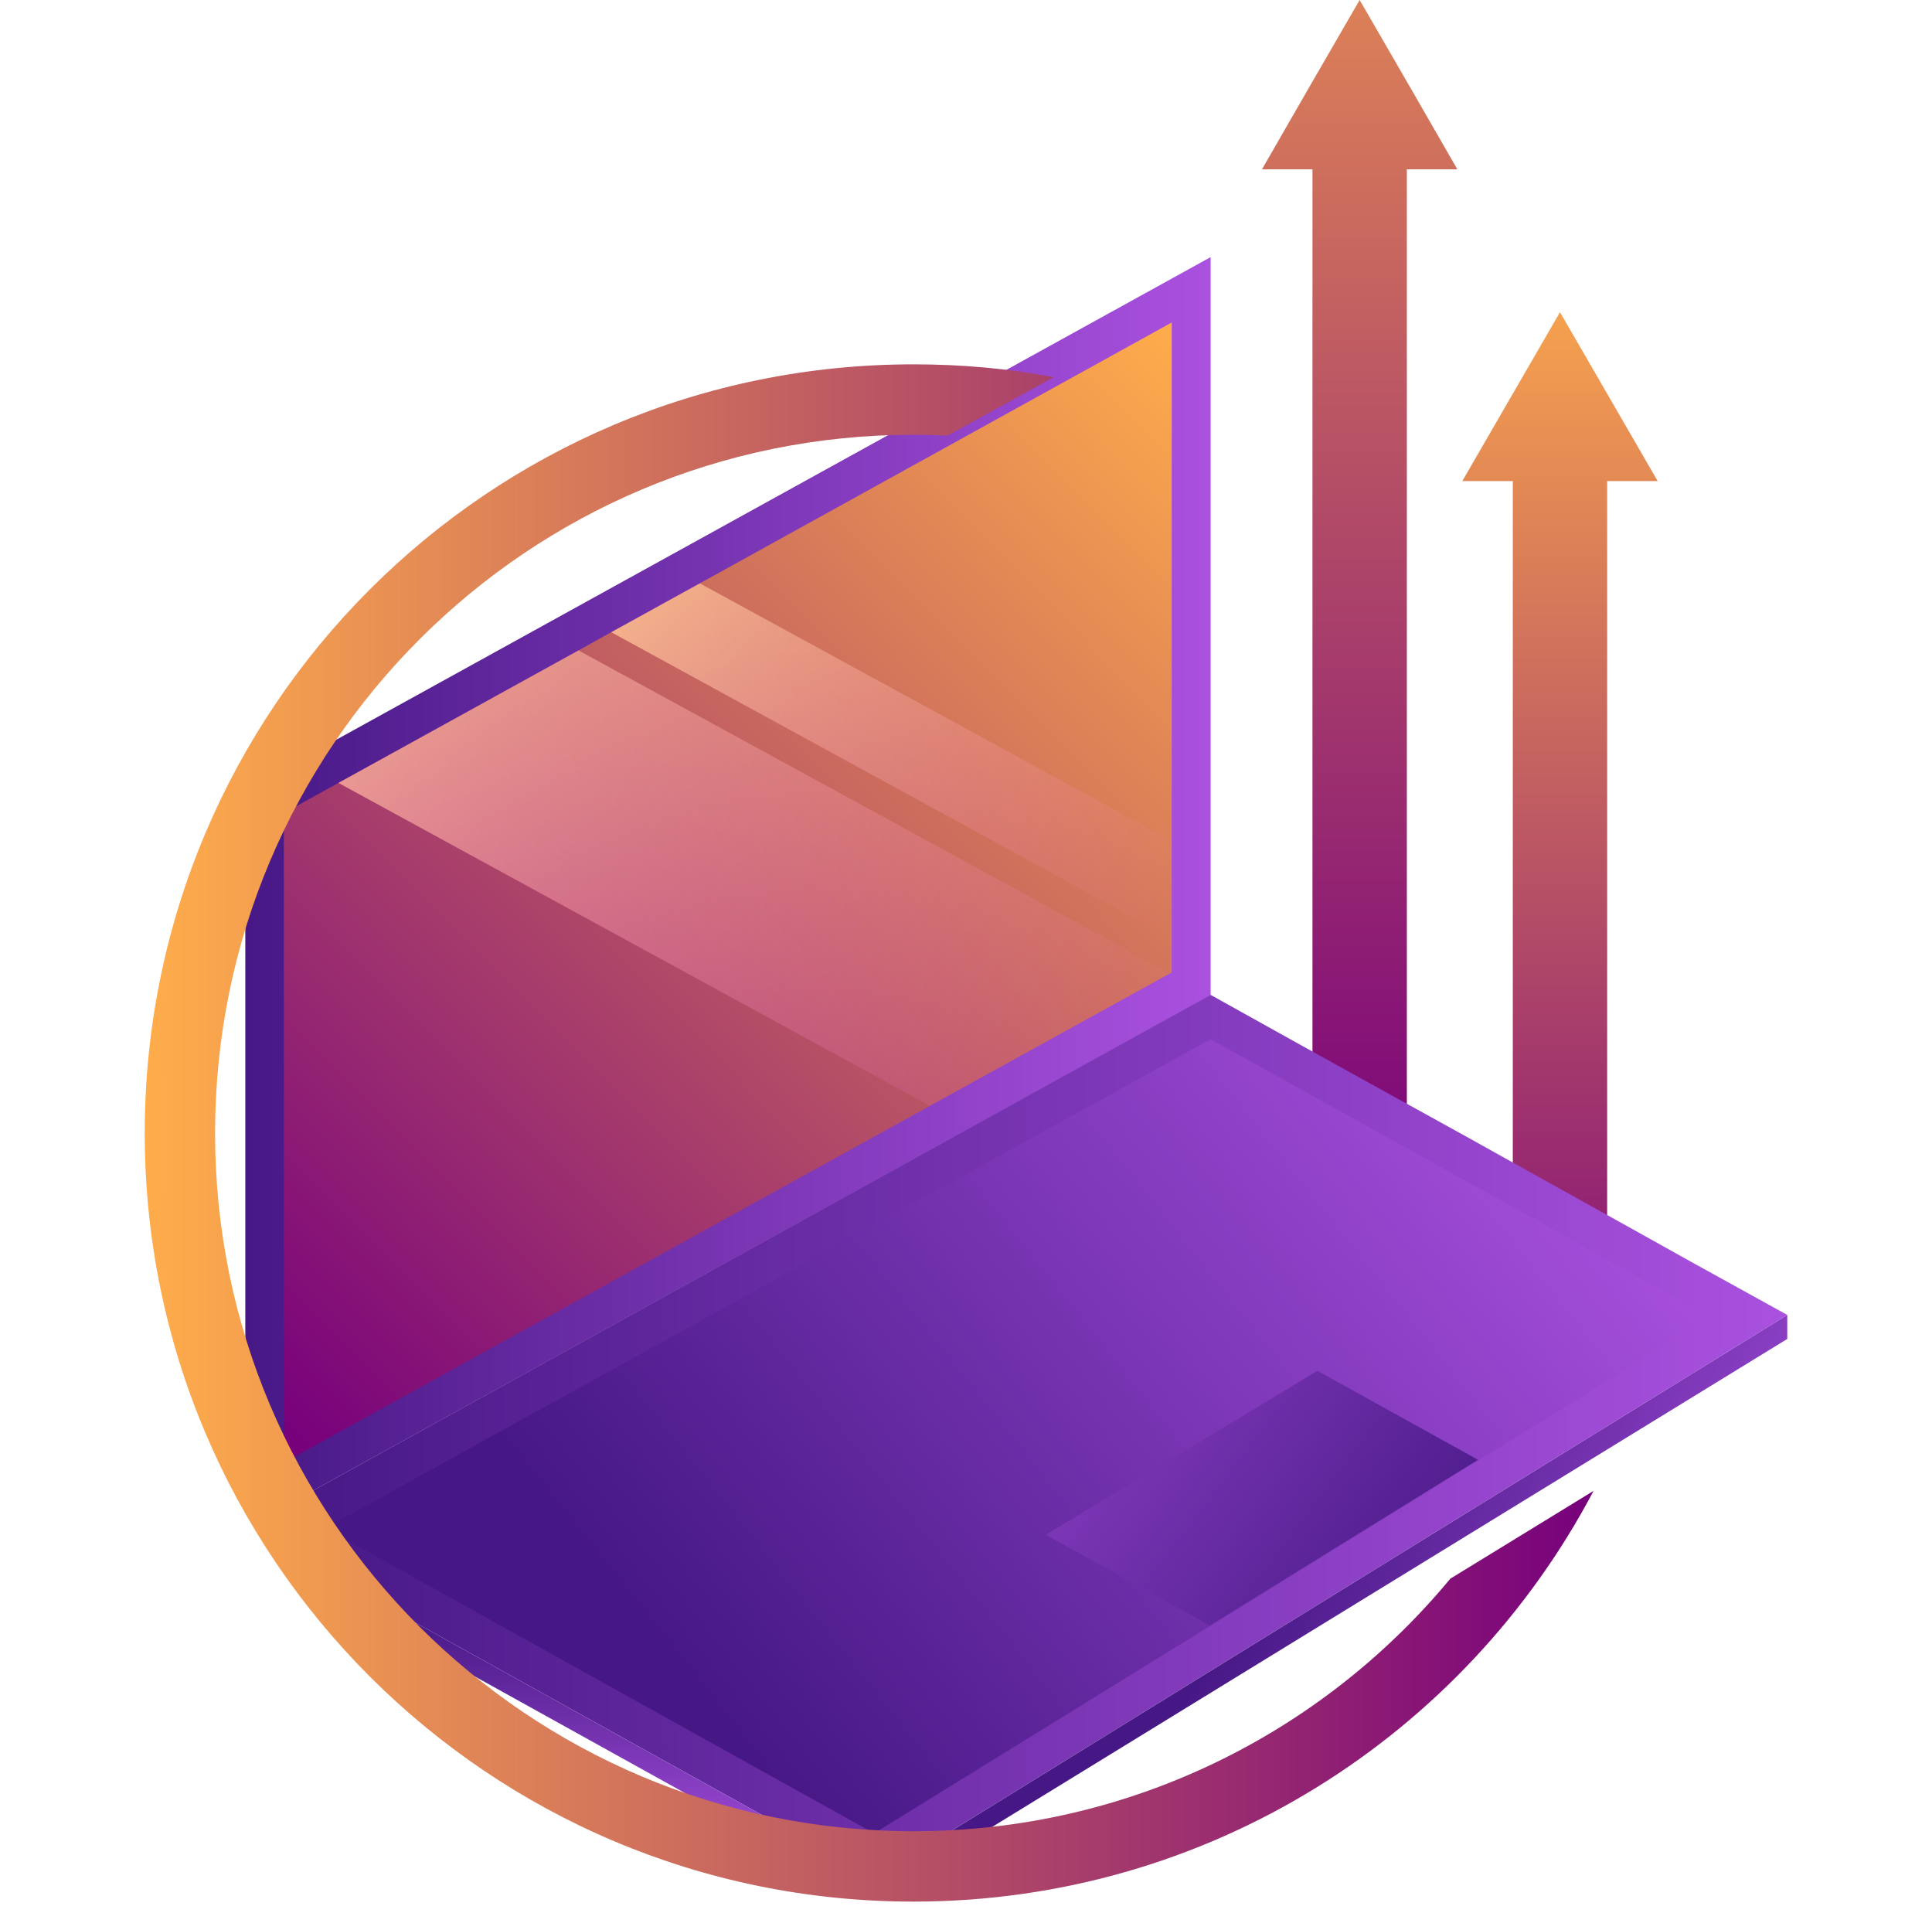
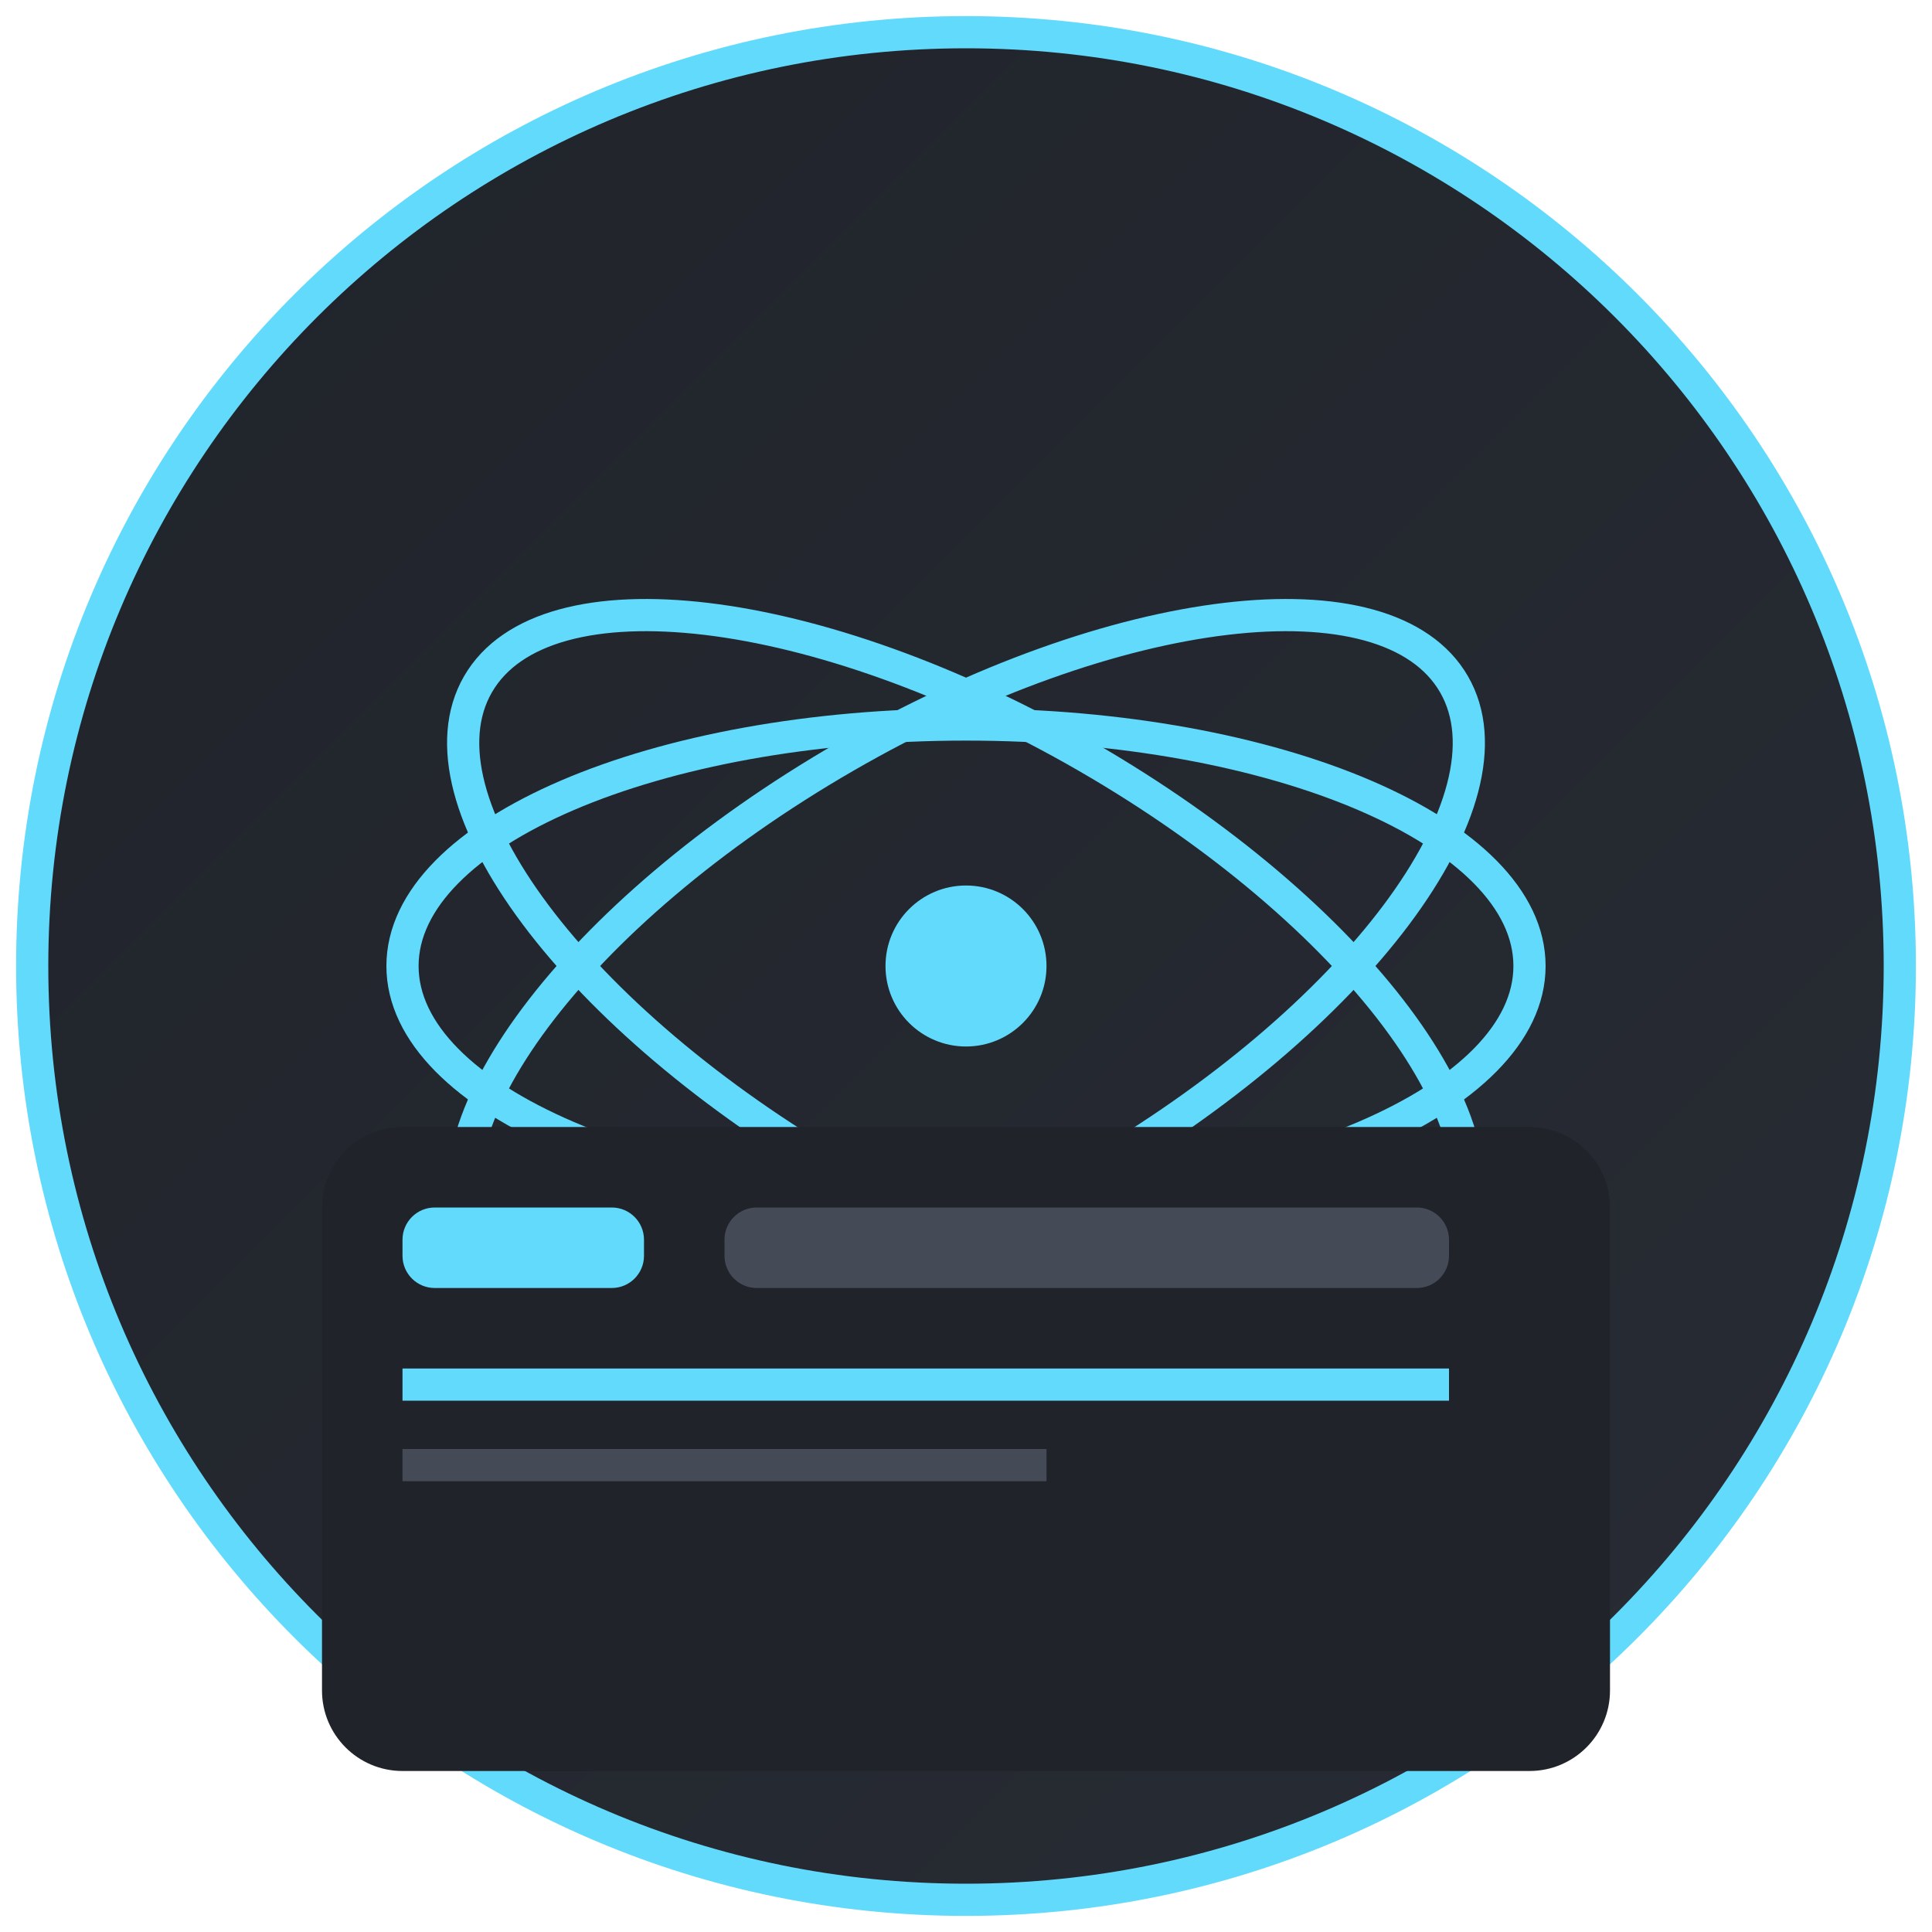
- <svg xmlns="http://www.w3.org/2000/svg" width="98" height="97" viewBox="0 0 98 97" fill="none">
-   <path d="M71.446 4.283L68.968 0L66.49 4.283L64.013 8.588H66.574V62.09H71.362V8.588H73.924L71.446 4.283Z" fill="url(#paint0_linear_3307_660)" />
-   <path d="M81.607 20.115L79.13 15.832L76.652 20.115L74.174 24.398H76.736V68.955H81.523V24.398H84.085L81.607 20.115Z" fill="url(#paint1_linear_3307_660)" />
-   <path d="M61.409 13.04V50.478L14.102 76.578L12.443 75.066V40.063L61.409 13.04Z" fill="url(#paint2_linear_3307_660)" />
-   <path d="M59.435 16.356V49.322L59.351 49.364L47.172 56.084L14.396 74.183V41.238L17.167 39.706L29.346 32.986L31.005 32.063L35.498 29.585L59.435 16.356Z" fill="url(#paint3_linear_3307_660)" />
-   <path d="M90.658 66.688L45.849 94.341L42.595 94.236L17.881 80.525L18.133 80.273L14.101 76.577L61.408 50.456L66.049 53.039L69.156 54.761L74.406 57.659L77.492 59.38L82.742 62.299L85.828 64.021L90.658 66.688Z" fill="url(#paint4_linear_3307_660)" />
-   <path d="M16.496 77.503L61.41 52.705L86.775 66.794L44.339 92.978L16.496 77.503Z" fill="url(#paint5_linear_3307_660)" />
-   <path d="M53.052 77.837L66.826 69.522L74.973 74.036L61.367 82.435L53.052 77.837Z" fill="url(#paint6_linear_3307_660)" />
-   <path d="M42.595 94.237L40.58 94.174L17.189 81.197L17.881 80.525L42.595 94.237Z" fill="url(#paint7_linear_3307_660)" />
-   <path d="M90.659 66.689V67.906L47.509 94.384L45.851 94.342L90.659 66.689Z" fill="url(#paint8_linear_3307_660)" />
-   <path style="mix-blend-mode:screen" d="M59.35 49.365L47.172 56.084L17.166 39.706L29.345 32.987L59.35 49.365Z" fill="url(#paint9_linear_3307_660)" />
-   <path style="mix-blend-mode:screen" d="M59.436 42.646V46.888V47.602L31.005 32.064L35.499 29.586L59.436 42.646Z" fill="url(#paint10_linear_3307_660)" />
-   <path d="M46.333 92.872C26.764 92.872 10.91 77.019 10.91 57.47C10.91 37.901 26.764 22.048 46.333 22.048C46.921 22.048 47.488 22.069 48.076 22.09L53.451 19.129C51.142 18.688 48.769 18.478 46.333 18.478C24.79 18.478 7.341 35.927 7.341 57.47C7.341 78.993 24.79 96.442 46.333 96.442C61.304 96.442 74.302 88.001 80.832 75.612L73.567 80.064C67.079 87.896 57.294 92.872 46.333 92.872Z" fill="url(#paint11_linear_3307_660)" />
+ <svg xmlns="http://www.w3.org/2000/svg" width="120" height="120" viewBox="0 0 120 120" fill="none">
+   <circle cx="60" cy="60" r="58" fill="url(#gradient-bg)" stroke="#61DAFB" stroke-width="2" />
+   <g transform="translate(25, 25)">
+     <ellipse cx="35" cy="35" rx="35" ry="15" fill="none" stroke="#61DAFB" stroke-width="2" />
+     <ellipse cx="35" cy="35" rx="15" ry="35" fill="none" stroke="#61DAFB" stroke-width="2" transform="rotate(60 35 35)" />
+     <ellipse cx="35" cy="35" rx="15" ry="35" fill="none" stroke="#61DAFB" stroke-width="2" transform="rotate(-60 35 35)" />
+     <circle cx="35" cy="35" r="5" fill="#61DAFB" />
+   </g>
+   <rect x="20" y="70" width="80" height="40" rx="5" fill="#20232A" />
+   <rect x="25" y="75" width="15" height="5" rx="2" fill="#61DAFB" />
+   <rect x="45" y="75" width="45" height="5" rx="2" fill="#444B56" />
+   <rect x="25" y="85" width="65" height="2" fill="#61DAFB" />
+   <rect x="25" y="90" width="40" height="2" fill="#444B56" />
  <defs>
-     <linearGradient id="paint0_linear_3307_660" x1="263.53" y1="-21.238" x2="263.53" y2="61.707" gradientUnits="userSpaceOnUse">
-       <stop stop-color="#FFAD4B" />
-       <stop offset="1" stop-color="#77007C" />
-     </linearGradient>
-     <linearGradient id="paint1_linear_3307_660" x1="221.629" y1="11.351" x2="221.629" y2="74.347" gradientUnits="userSpaceOnUse">
-       <stop stop-color="#FFAD4B" />
-       <stop offset="1" stop-color="#77007C" />
-     </linearGradient>
-     <linearGradient id="paint2_linear_3307_660" x1="12.437" y1="13.039" x2="61.404" y2="13.039" gradientUnits="userSpaceOnUse">
-       <stop stop-color="#461885" />
-       <stop offset="1" stop-color="#AA51E0" />
-     </linearGradient>
-     <linearGradient id="paint3_linear_3307_660" x1="95.639" y1="52.784" x2="44.753" y2="103.158" gradientUnits="userSpaceOnUse">
-       <stop stop-color="#FFAD4B" />
-       <stop offset="1" stop-color="#77007C" />
-     </linearGradient>
-     <linearGradient id="paint4_linear_3307_660" x1="14.099" y1="50.458" x2="90.653" y2="50.458" gradientUnits="userSpaceOnUse">
-       <stop stop-color="#461885" />
-       <stop offset="1" stop-color="#AA51E0" />
-     </linearGradient>
-     <linearGradient id="paint5_linear_3307_660" x1="92.153" y1="69.947" x2="49.706" y2="103.681" gradientUnits="userSpaceOnUse">
-       <stop stop-color="#AA51E0" />
-       <stop offset="1" stop-color="#461885" />
-     </linearGradient>
-     <linearGradient id="paint6_linear_3307_660" x1="48.918" y1="55.133" x2="77.804" y2="77.121" gradientUnits="userSpaceOnUse">
-       <stop stop-color="#AA51E0" />
-       <stop offset="1" stop-color="#461885" />
-     </linearGradient>
-     <linearGradient id="paint7_linear_3307_660" x1="26.183" y1="95.148" x2="26.183" y2="81.839" gradientUnits="userSpaceOnUse">
-       <stop stop-color="#AA51E0" />
-       <stop offset="1" stop-color="#461885" />
-     </linearGradient>
-     <linearGradient id="paint8_linear_3307_660" x1="72.927" y1="64.415" x2="94.494" y2="77.061" gradientUnits="userSpaceOnUse">
-       <stop stop-color="#461885" />
-       <stop offset="1" stop-color="#AA51E0" />
-     </linearGradient>
-     <linearGradient id="paint9_linear_3307_660" x1="18.459" y1="18.606" x2="65.745" y2="44.613" gradientUnits="userSpaceOnUse">
-       <stop stop-color="#FFAD4B" />
-       <stop offset="1" stop-color="#77007C" stop-opacity="0" />
-     </linearGradient>
-     <linearGradient id="paint10_linear_3307_660" x1="32.09" y1="19.213" x2="65.116" y2="37.378" gradientUnits="userSpaceOnUse">
-       <stop stop-color="#FFAD4B" />
-       <stop offset="1" stop-color="#77007C" stop-opacity="0" />
-     </linearGradient>
-     <linearGradient id="paint11_linear_3307_660" x1="7.345" y1="18.47" x2="80.832" y2="18.47" gradientUnits="userSpaceOnUse">
-       <stop stop-color="#FFAD4B" />
-       <stop offset="1" stop-color="#77007C" />
+     <linearGradient id="gradient-bg" x1="0" y1="0" x2="120" y2="120" gradientUnits="userSpaceOnUse">
+       <stop stop-color="#20232A" />
+       <stop offset="1" stop-color="#282C34" />
    </linearGradient>
  </defs>
</svg>
